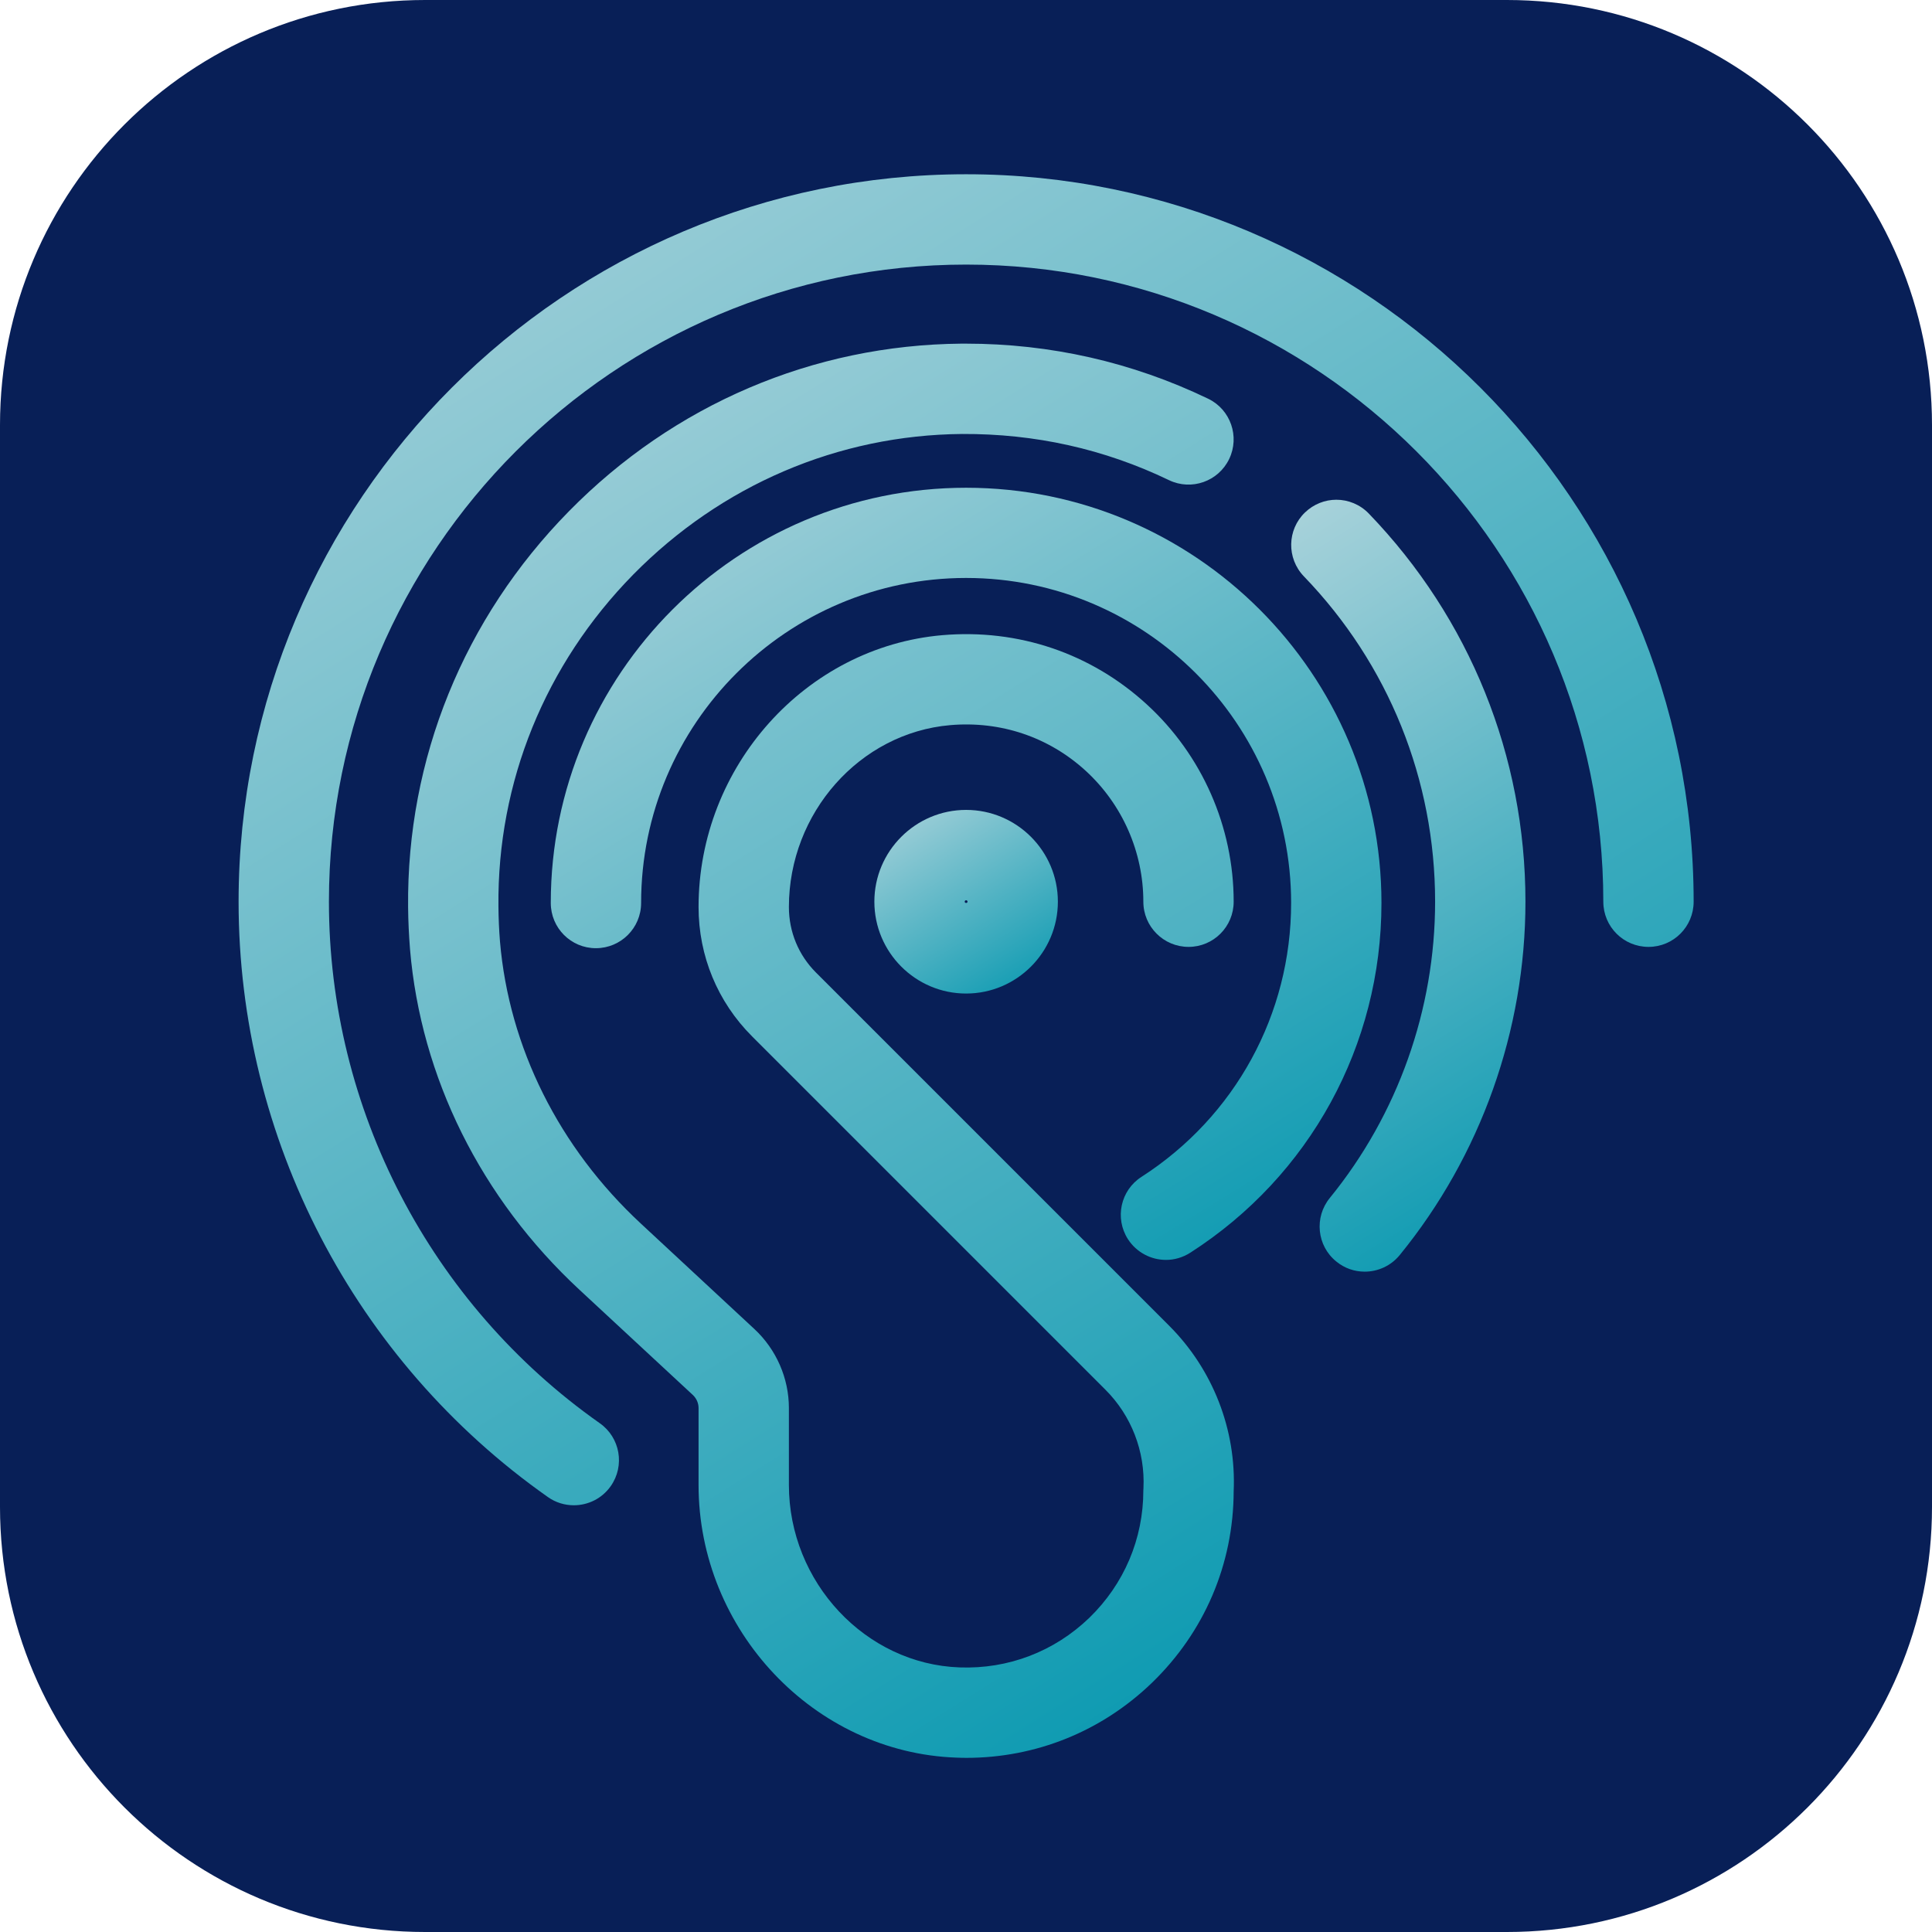
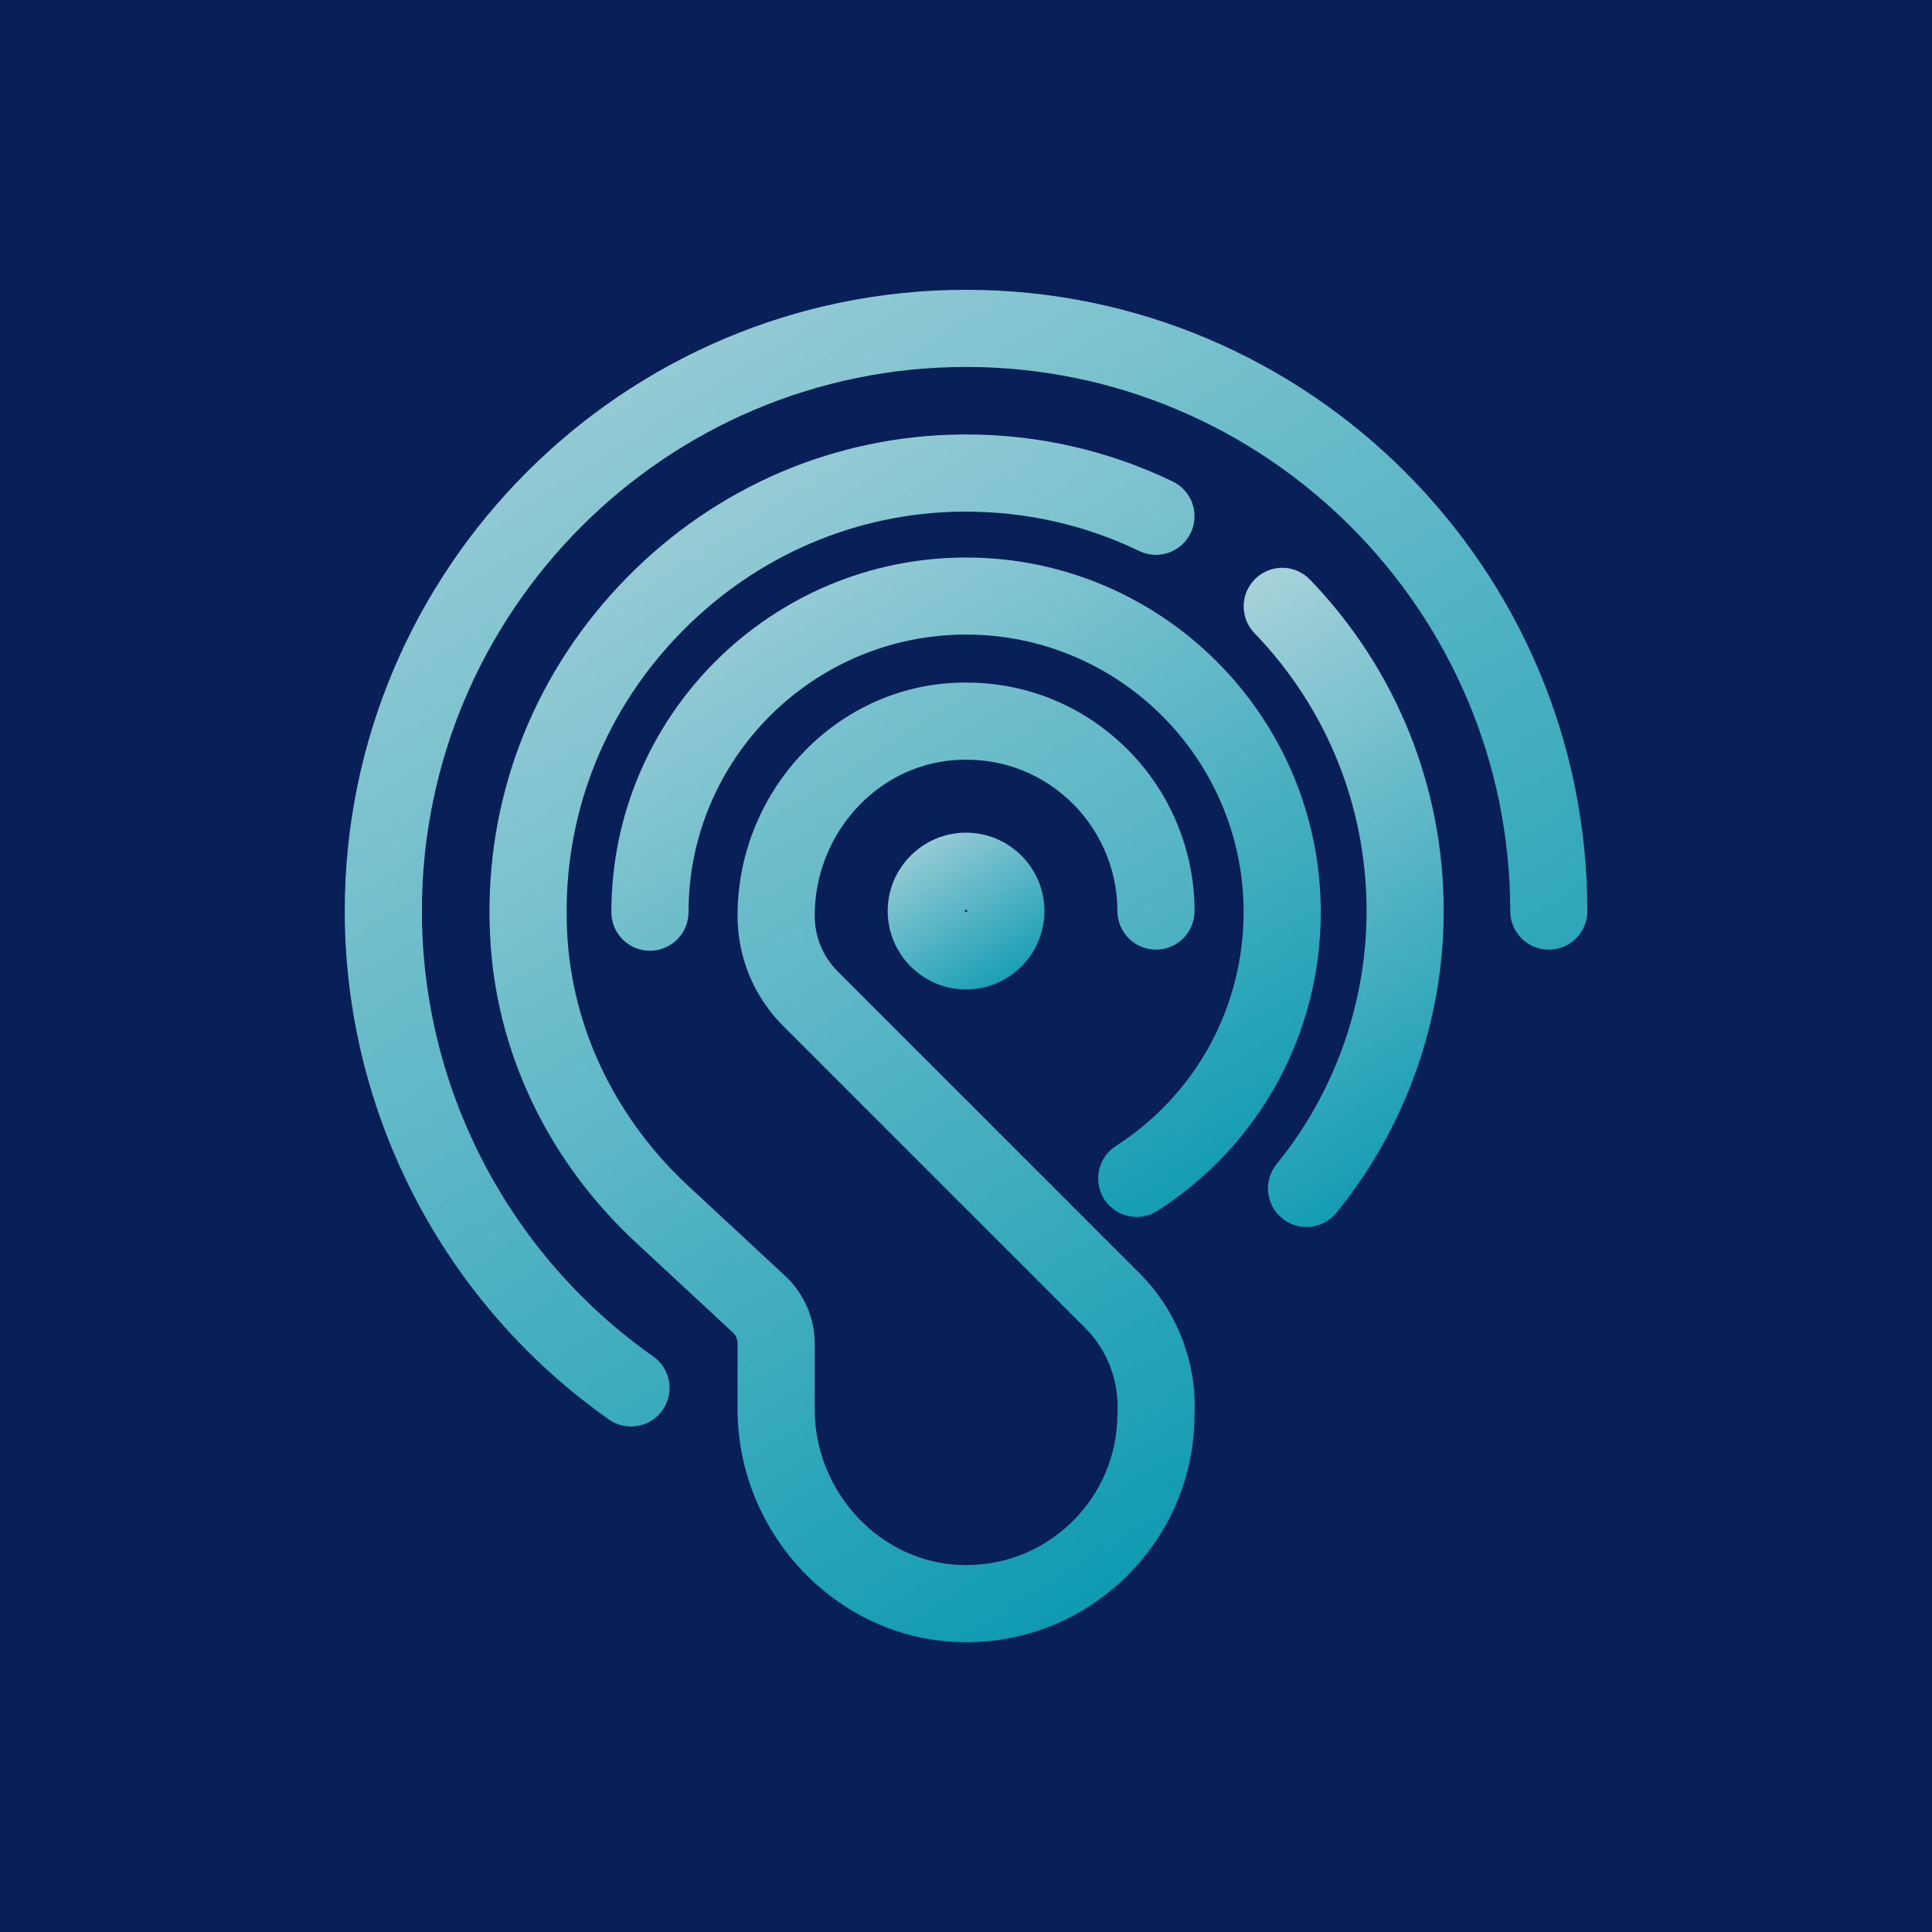
- <svg xmlns="http://www.w3.org/2000/svg" viewBox="339.50 150.59 162.76 162.76" width="64" height="64" role="img" aria-label="AudioLik">
-   <rect x="339.50" y="150.59" width="162.76" height="162.76" rx="35.81" fill="#081F57" />
+ <svg xmlns="http://www.w3.org/2000/svg" viewBox="0 0 512 512" width="512" height="512">
  <defs>
-     <clipPath id="clip-1">
-       <path clip-rule="nonzero" d="M 373 179 L 444 179 L 444 299 L 373 299 Z M 373 179 " />
-     </clipPath>
-     <clipPath id="clip-2">
-       <path clip-rule="nonzero" d="M 420.49 179.54 C 408.01 179.65 396.27 184.66 387.42 193.67 C 378.57 202.68 373.76 214.52 373.88 227.01 C 373.89 228.19 373.95 229.38 374.04 230.54 C 374.95 241.35 380.02 251.55 388.32 259.25 L 397.88 268.12 C 398.18 268.41 398.35 268.8 398.35 269.21 L 398.35 275.69 C 398.35 287.93 408.09 298.24 420.07 298.66 C 420.35 298.67 420.62 298.68 420.9 298.68 C 426.77 298.68 432.3 296.45 436.54 292.36 C 440.96 288.09 443.41 282.37 443.43 276.23 C 443.66 271.04 441.68 265.96 438 262.28 L 408.24 232.52 C 406.77 231.05 405.96 229.09 405.96 227 C 405.96 219.07 411.93 212.34 419.54 211.68 C 423.8 211.31 427.86 212.68 430.98 215.54 C 434.06 218.37 435.82 222.38 435.82 226.55 C 435.82 228.66 437.53 230.36 439.63 230.36 C 441.73 230.36 443.43 228.66 443.43 226.55 C 443.43 220.25 440.77 214.2 436.12 209.94 C 431.41 205.62 425.29 203.55 418.88 204.1 C 407.37 205.1 398.35 215.16 398.35 227 C 398.35 231.12 399.95 234.99 402.86 237.9 L 432.62 267.66 C 434.81 269.84 435.98 272.87 435.83 275.96 L 435.82 276.14 C 435.82 280.23 434.2 284.04 431.26 286.89 C 428.32 289.72 424.45 291.21 420.34 291.06 C 412.41 290.78 405.96 283.88 405.96 275.69 L 405.96 269.21 C 405.96 266.7 404.9 264.27 403.05 262.55 L 393.5 253.68 C 386.59 247.27 382.38 238.82 381.62 229.9 C 381.54 228.93 381.5 227.93 381.49 226.94 C 381.39 216.48 385.42 206.56 392.84 199 C 400.27 191.45 410.11 187.24 420.55 187.15 C 426.69 187.12 432.52 188.41 437.98 191.04 C 439.87 191.95 442.14 191.15 443.05 189.26 C 443.96 187.37 443.17 185.09 441.28 184.18 C 434.88 181.1 428 179.54 420.86 179.54 C 420.73 179.54 420.61 179.54 420.49 179.54 " />
-     </clipPath>
    <linearGradient id="linear-pattern-0" gradientUnits="userSpaceOnUse" x1="-0.16" y1="0" x2="1.08" y2="0" gradientTransform="matrix(59.16, 94.56, -94.56, 59.16, 392.45, 188.95)">
      <stop offset="0" stop-color="#ABD3DB" />
      <stop offset="1" stop-color="#0497AF" />
    </linearGradient>
-     <clipPath id="clip-3">
-       <path clip-rule="nonzero" d="M 413 218 L 429 218 L 429 235 L 413 235 Z M 413 218 " />
-     </clipPath>
-     <clipPath id="clip-4">
-       <path clip-rule="nonzero" d="M 413.16 226.55 C 413.16 230.82 416.63 234.29 420.89 234.29 C 425.15 234.29 428.62 230.82 428.62 226.55 C 428.62 222.29 425.15 218.82 420.89 218.82 C 416.63 218.82 413.16 222.29 413.16 226.55 M 420.77 226.55 C 420.77 226.49 420.82 226.43 420.89 226.43 C 420.96 226.43 421.01 226.49 421.01 226.55 C 421.01 226.62 420.95 226.66 420.89 226.66 C 420.83 226.66 420.77 226.62 420.77 226.55 " />
-     </clipPath>
    <linearGradient id="linear-pattern-1" gradientUnits="userSpaceOnUse" x1="-0.19" y1="0" x2="1.19" y2="0" gradientTransform="matrix(8.2, 13.1, -13.1, 8.2, 416.79, 220)">
      <stop offset="0" stop-color="#ABD3DB" />
      <stop offset="1" stop-color="#0497AF" />
    </linearGradient>
-     <clipPath id="clip-5">
-       <path clip-rule="nonzero" d="M 448 192 L 469 192 L 469 258 L 448 258 Z M 448 192 " />
-     </clipPath>
-     <clipPath id="clip-6">
-       <path clip-rule="nonzero" d="M 449.44 193.76 C 447.93 195.21 447.88 197.62 449.34 199.14 C 456.48 206.54 460.4 216.27 460.4 226.55 C 460.4 235.63 457.25 244.49 451.53 251.51 C 450.2 253.14 450.44 255.54 452.07 256.86 C 452.77 257.44 453.62 257.72 454.47 257.72 C 455.57 257.72 456.67 257.24 457.42 256.32 C 464.25 247.95 468.01 237.38 468.01 226.55 C 468.01 214.29 463.32 202.68 454.82 193.86 C 454.07 193.08 453.07 192.69 452.08 192.69 C 451.13 192.69 450.18 193.05 449.44 193.76 " />
-     </clipPath>
    <linearGradient id="linear-pattern-2" gradientUnits="userSpaceOnUse" x1="-0.03" y1="0" x2="1.11" y2="0" gradientTransform="matrix(30.53, 48.79, -48.79, 30.53, 438.41, 200.56)">
      <stop offset="0" stop-color="#ABD3DB" />
      <stop offset="1" stop-color="#0497AF" />
    </linearGradient>
-     <clipPath id="clip-7">
-       <path clip-rule="nonzero" d="M 359 165 L 483 165 L 483 278 L 359 278 Z M 359 165 " />
-     </clipPath>
-     <clipPath id="clip-8">
-       <path clip-rule="nonzero" d="M 359.6 226.55 C 359.6 246.48 369.34 265.23 385.66 276.71 C 386.32 277.18 387.09 277.4 387.84 277.4 C 389.04 277.4 390.21 276.84 390.95 275.79 C 392.16 274.07 391.75 271.7 390.03 270.49 C 375.74 260.43 367.21 244.01 367.21 226.55 C 367.21 196.96 391.29 172.88 420.89 172.88 C 450.49 172.88 474.57 196.96 474.57 226.55 C 474.57 228.66 476.27 230.36 478.38 230.36 C 480.48 230.36 482.18 228.66 482.18 226.55 C 482.18 192.76 454.68 165.27 420.89 165.27 C 387.09 165.27 359.6 192.76 359.6 226.55 " />
-     </clipPath>
    <linearGradient id="linear-pattern-3" gradientUnits="userSpaceOnUse" x1="-0.24" y1="0" x2="1.43" y2="0" gradientTransform="matrix(50.69, 81.02, -81.02, 50.69, 388.39, 174.61)">
      <stop offset="0" stop-color="#ABD3DB" />
      <stop offset="1" stop-color="#0497AF" />
    </linearGradient>
-     <clipPath id="clip-9">
-       <path clip-rule="nonzero" d="M 385 191 L 456 191 L 456 257 L 385 257 Z M 385 191 " />
-     </clipPath>
-     <clipPath id="clip-10">
-       <path clip-rule="nonzero" d="M 385.9 226.66 C 385.9 228.77 387.6 230.47 389.7 230.47 C 391.8 230.47 393.51 228.77 393.51 226.66 C 393.51 211.57 405.79 199.28 420.89 199.28 C 435.99 199.28 448.27 211.57 448.27 226.66 C 448.27 236.03 443.56 244.65 435.67 249.73 C 433.9 250.86 433.39 253.21 434.52 254.98 C 435.25 256.11 436.48 256.73 437.73 256.73 C 438.43 256.73 439.14 256.53 439.78 256.12 C 449.86 249.65 455.88 238.64 455.88 226.66 C 455.88 207.37 440.18 191.68 420.89 191.68 C 401.59 191.68 385.9 207.37 385.9 226.66 " />
-     </clipPath>
    <linearGradient id="linear-pattern-4" gradientUnits="userSpaceOnUse" x1="-0.19" y1="0" x2="1.13" y2="0" gradientTransform="matrix(37.12, 59.32, -59.32, 37.12, 404.34, 195.75)">
      <stop offset="0" stop-color="#ABD3DB" />
      <stop offset="1" stop-color="#0497AF" />
    </linearGradient>
  </defs>
-   <g clip-path="url(#clip-1)">
-     <g clip-path="url(#clip-2)">
-       <path fill="url(#linear-pattern-0)" d="M 424.21 147.97 L 320.19 213.06 L 393.51 330.25 L 497.54 265.16 Z M 424.21 147.97 " />
-     </g>
-   </g>
-   <g clip-path="url(#clip-3)">
-     <g clip-path="url(#clip-4)">
-       <path fill="url(#linear-pattern-1)" d="M 424.27 211.88 L 406.21 223.18 L 417.51 241.23 L 435.57 229.93 Z M 424.27 211.88 " />
-     </g>
-   </g>
-   <g clip-path="url(#clip-5)">
-     <g clip-path="url(#clip-6)">
-       <path fill="url(#linear-pattern-2)" d="M 462.35 183.64 L 418.64 210.98 L 453.54 266.77 L 497.25 239.43 Z M 462.35 183.64 " />
-     </g>
-   </g>
-   <g clip-path="url(#clip-7)">
-     <g clip-path="url(#clip-8)">
-       <path fill="url(#linear-pattern-3)" d="M 447.69 110.15 L 309.18 196.81 L 394.09 332.52 L 532.6 245.86 Z M 447.69 110.15 " />
-     </g>
-   </g>
-   <g clip-path="url(#clip-9)">
-     <g clip-path="url(#clip-10)">
-       <path fill="url(#linear-pattern-4)" d="M 436.19 160.21 L 356.64 209.98 L 405.59 288.2 L 485.13 238.43 Z M 436.19 160.21 " />
-     </g>
+   <rect width="512" height="512" fill="#081F57" />
+   <g transform="matrix(2.68646 0 0 2.68646 -874.689 -367.190)">
+     <path fill="url(#linear-pattern-0)" d="M 420.49 179.54 C 408.01 179.65 396.27 184.66 387.42 193.67 C 378.57 202.68 373.76 214.52 373.88 227.01 C 373.89 228.19 373.95 229.38 374.04 230.54 C 374.95 241.35 380.02 251.55 388.32 259.25 L 397.88 268.12 C 398.18 268.41 398.35 268.8 398.35 269.21 L 398.35 275.69 C 398.35 287.93 408.09 298.24 420.07 298.66 C 420.35 298.67 420.62 298.68 420.9 298.68 C 426.77 298.68 432.3 296.45 436.54 292.36 C 440.96 288.09 443.41 282.37 443.43 276.23 C 443.66 271.04 441.68 265.96 438 262.28 L 408.24 232.52 C 406.77 231.05 405.96 229.09 405.96 227 C 405.96 219.07 411.93 212.34 419.54 211.68 C 423.8 211.31 427.86 212.68 430.98 215.54 C 434.06 218.37 435.82 222.38 435.82 226.55 C 435.82 228.66 437.53 230.36 439.63 230.36 C 441.73 230.36 443.43 228.66 443.43 226.55 C 443.43 220.25 440.77 214.2 436.12 209.94 C 431.41 205.62 425.29 203.55 418.88 204.1 C 407.37 205.1 398.35 215.16 398.35 227 C 398.35 231.12 399.95 234.99 402.86 237.9 L 432.62 267.66 C 434.81 269.84 435.98 272.87 435.83 275.96 L 435.82 276.14 C 435.82 280.23 434.2 284.04 431.26 286.89 C 428.32 289.72 424.45 291.21 420.34 291.06 C 412.41 290.78 405.96 283.88 405.96 275.69 L 405.96 269.21 C 405.96 266.7 404.9 264.27 403.05 262.55 L 393.5 253.68 C 386.59 247.27 382.38 238.82 381.62 229.9 C 381.54 228.93 381.5 227.93 381.49 226.94 C 381.39 216.48 385.42 206.56 392.84 199 C 400.27 191.45 410.11 187.24 420.55 187.15 C 426.69 187.12 432.52 188.41 437.98 191.04 C 439.87 191.95 442.14 191.15 443.05 189.26 C 443.96 187.37 443.17 185.09 441.28 184.18 C 434.88 181.1 428 179.54 420.86 179.54 C 420.73 179.54 420.61 179.54 420.49 179.54 " />
+     <path fill="url(#linear-pattern-1)" d="M 413.16 226.55 C 413.16 230.82 416.63 234.29 420.89 234.29 C 425.15 234.29 428.62 230.82 428.62 226.55 C 428.62 222.29 425.15 218.82 420.89 218.82 C 416.63 218.82 413.16 222.29 413.16 226.55 M 420.77 226.55 C 420.77 226.49 420.82 226.43 420.89 226.43 C 420.96 226.43 421.01 226.49 421.01 226.55 C 421.01 226.62 420.95 226.66 420.89 226.66 C 420.83 226.66 420.77 226.62 420.77 226.55 " />
+     <path fill="url(#linear-pattern-2)" d="M 449.44 193.76 C 447.93 195.21 447.88 197.62 449.34 199.14 C 456.48 206.54 460.4 216.27 460.4 226.55 C 460.4 235.63 457.25 244.49 451.53 251.51 C 450.2 253.14 450.44 255.54 452.07 256.86 C 452.77 257.44 453.62 257.72 454.47 257.72 C 455.57 257.72 456.67 257.24 457.42 256.32 C 464.25 247.95 468.01 237.38 468.01 226.55 C 468.01 214.29 463.32 202.68 454.82 193.86 C 454.07 193.08 453.07 192.69 452.08 192.69 C 451.13 192.69 450.18 193.05 449.44 193.76 " />
+     <path fill="url(#linear-pattern-3)" d="M 359.6 226.55 C 359.6 246.48 369.34 265.23 385.66 276.71 C 386.32 277.18 387.09 277.4 387.84 277.4 C 389.04 277.4 390.21 276.84 390.95 275.79 C 392.16 274.07 391.75 271.7 390.03 270.49 C 375.74 260.43 367.21 244.01 367.21 226.55 C 367.21 196.96 391.29 172.88 420.89 172.88 C 450.49 172.88 474.57 196.96 474.57 226.55 C 474.57 228.66 476.27 230.36 478.38 230.36 C 480.48 230.36 482.18 228.66 482.18 226.55 C 482.18 192.76 454.68 165.27 420.89 165.27 C 387.09 165.27 359.6 192.76 359.6 226.55 " />
+     <path fill="url(#linear-pattern-4)" d="M 385.9 226.66 C 385.9 228.77 387.6 230.47 389.7 230.47 C 391.8 230.47 393.51 228.77 393.51 226.66 C 393.51 211.57 405.79 199.28 420.89 199.28 C 435.99 199.28 448.27 211.57 448.27 226.66 C 448.27 236.03 443.56 244.65 435.67 249.73 C 433.9 250.86 433.39 253.21 434.52 254.98 C 435.25 256.11 436.48 256.73 437.73 256.73 C 438.43 256.73 439.14 256.53 439.78 256.12 C 449.86 249.65 455.88 238.64 455.88 226.66 C 455.88 207.37 440.18 191.68 420.89 191.68 C 401.59 191.68 385.9 207.37 385.9 226.66 " />
  </g>
</svg>
